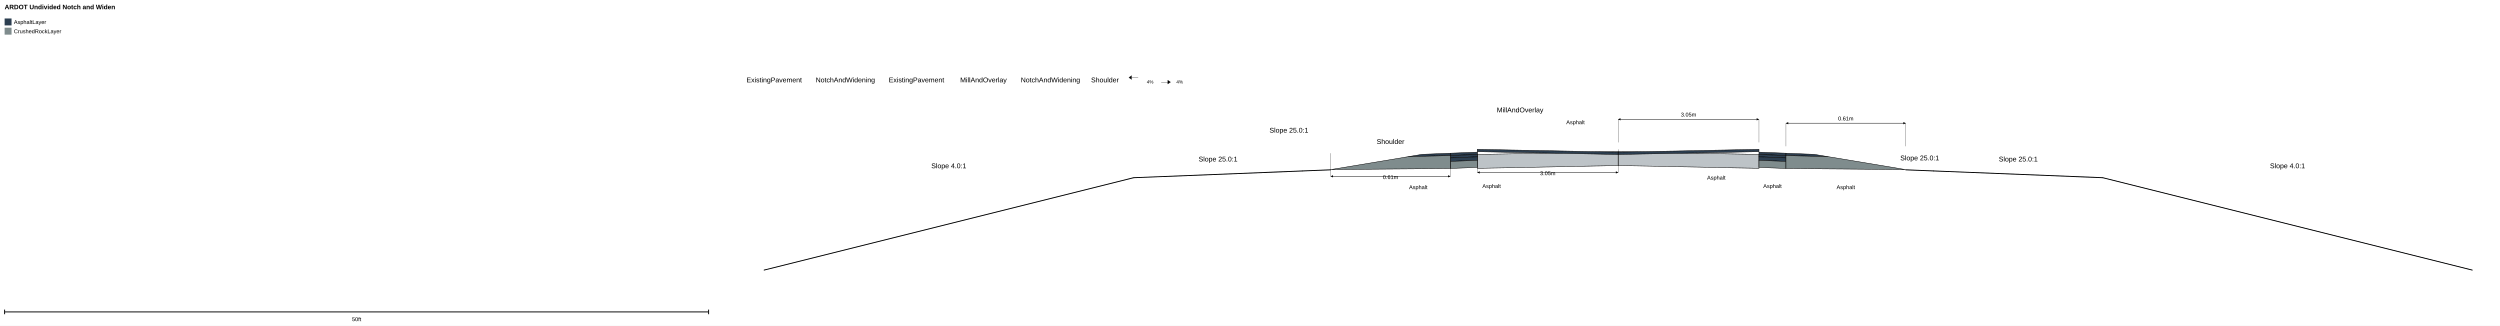
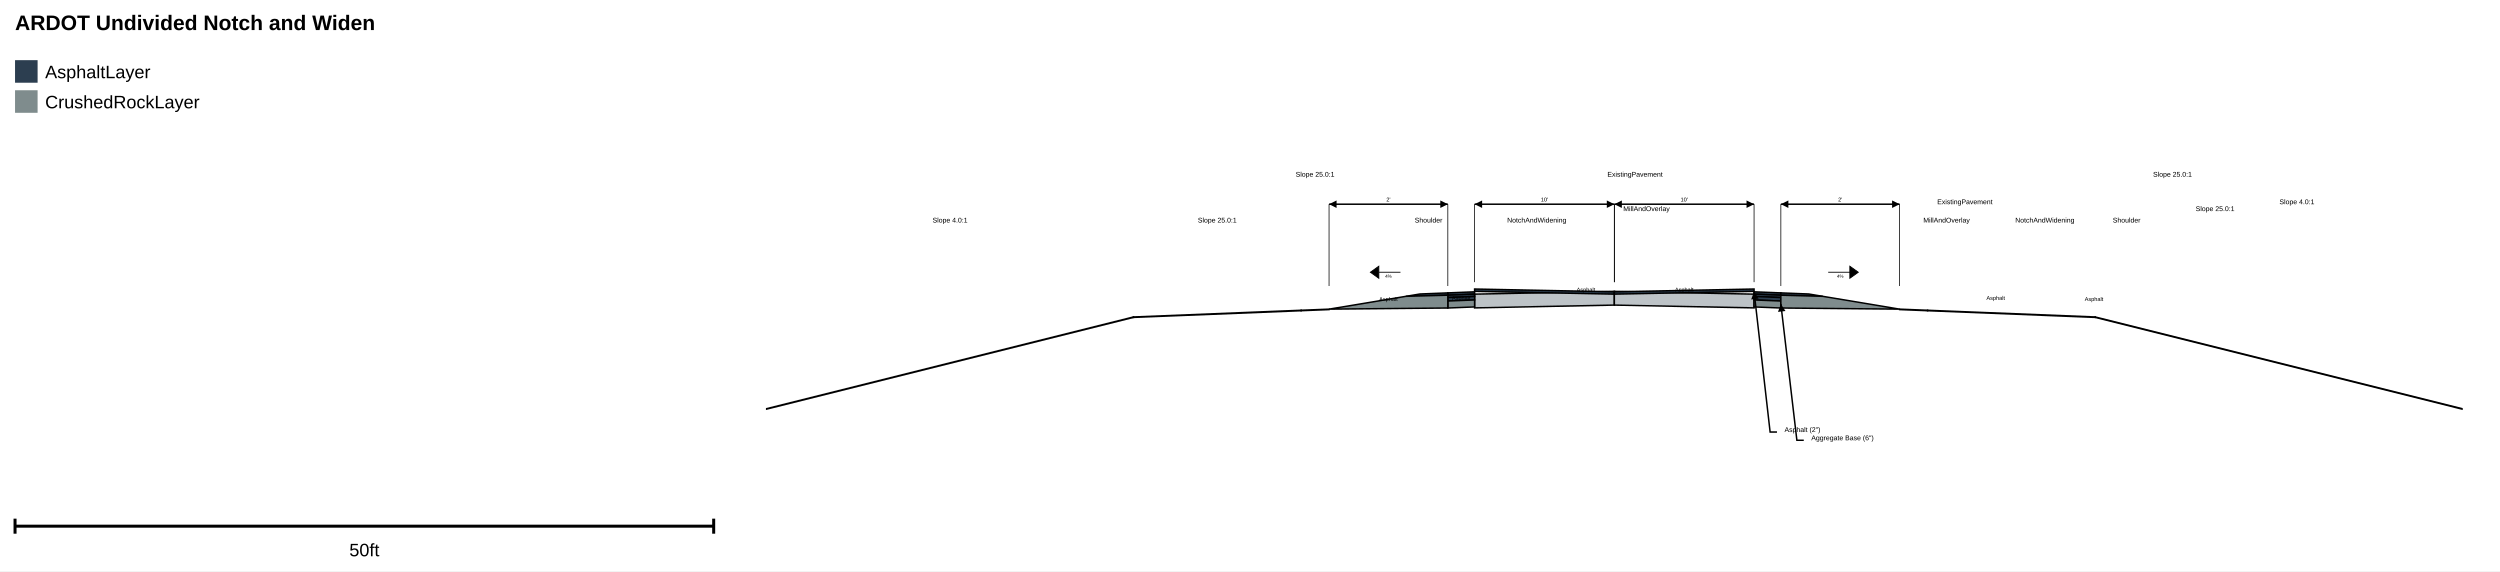
- <svg xmlns="http://www.w3.org/2000/svg" width="5412.0" height="705.2" viewBox="0 0 5412.0 705.2">
-   <rect width="5412.0" height="705.2" fill="white" />
+ <svg xmlns="http://www.w3.org/2000/svg" width="1662.2" height="379.8" viewBox="0 0 1662.2 379.8">
+   <rect width="1662.2" height="379.8" fill="white" />
  <g transform="scale(1,-1)">
-     <g transform="translate(0,-705.2)">
-       <polygon points="3503.02,376.88 3503.02,346.88 3198.22,340.78 3198.22,370.78" fill="#BDC3C7" stroke="black" stroke-width="1" />
-       <polygon points="3503.02,375.86 3503.02,370.78 3198.22,376.88 3198.22,381.96" fill="#2C3E50" stroke="black" stroke-width="1" />
-       <polygon points="3198.22,375.86 3198.22,370.78 3170.28,369.67 3139.80,368.45 3139.80,373.53 3170.28,374.75" fill="#2C3E50" stroke="black" stroke-width="1" />
-       <polygon points="3198.22,370.78 3198.22,365.70 3170.28,364.59 3139.80,363.37 3139.80,368.45 3170.28,369.67" fill="#2C3E50" stroke="black" stroke-width="1" />
-       <polygon points="3198.22,365.70 3198.22,358.08 3170.28,356.97 3139.80,355.75 3139.80,363.37 3170.28,364.59" fill="#2C3E50" stroke="black" stroke-width="1" />
-       <polygon points="3198.22,358.08 3198.22,342.84 3170.28,341.73 3139.80,340.51 3139.80,355.75 3170.28,356.97" fill="#7F8C8D" stroke="black" stroke-width="1" />
-       <polygon points="3139.80,373.53 3139.80,368.45 3048.36,366.01 3078.84,371.09" fill="#2C3E50" stroke="black" stroke-width="1" />
-       <polygon points="3139.80,368.45 3139.80,340.51 2880.72,338.07 3048.36,366.01" fill="#7F8C8D" stroke="black" stroke-width="1" />
-       <polygon points="2880.72,338.07 2880.72,337.07 2819.76,334.63 2819.76,335.63" fill="#BDC3C7" stroke="black" stroke-width="1" />
-       <polygon points="2819.76,335.63 2819.76,334.63 2454.00,320.00 2454.00,321.00" fill="#BDC3C7" stroke="black" stroke-width="1" />
-       <polygon points="2454.00,321.00 2454.00,320.00 1654.00,120.00 1654.00,121.00" fill="#BDC3C7" stroke="black" stroke-width="1" />
-       <polygon points="3503.02,376.88 3807.82,370.78 3807.82,340.78 3503.02,346.88" fill="#BDC3C7" stroke="black" stroke-width="1" />
-       <polygon points="3503.02,375.86 3807.82,381.96 3807.82,376.88 3503.02,370.78" fill="#2C3E50" stroke="black" stroke-width="1" />
-       <polygon points="3807.82,375.86 3835.76,374.75 3866.24,373.53 3866.24,368.45 3835.76,369.67 3807.82,370.78" fill="#2C3E50" stroke="black" stroke-width="1" />
-       <polygon points="3807.82,370.78 3835.76,369.67 3866.24,368.45 3866.24,363.37 3835.76,364.59 3807.82,365.70" fill="#2C3E50" stroke="black" stroke-width="1" />
-       <polygon points="3807.82,365.70 3835.76,364.59 3866.24,363.37 3866.24,355.75 3835.76,356.97 3807.82,358.08" fill="#2C3E50" stroke="black" stroke-width="1" />
-       <polygon points="3807.82,358.08 3835.76,356.97 3866.24,355.75 3866.24,340.51 3835.76,341.73 3807.82,342.84" fill="#7F8C8D" stroke="black" stroke-width="1" />
-       <polygon points="3866.24,373.53 3927.20,371.09 3957.68,366.01 3866.24,368.45" fill="#2C3E50" stroke="black" stroke-width="1" />
-       <polygon points="3866.24,368.45 3957.68,366.01 4125.32,338.07 3866.24,340.51" fill="#7F8C8D" stroke="black" stroke-width="1" />
-       <polygon points="4125.32,338.07 4186.28,335.63 4186.28,334.63 4125.32,337.07" fill="#BDC3C7" stroke="black" stroke-width="1" />
-       <polygon points="4186.28,335.63 4552.04,321.00 4552.04,320.00 4186.28,334.63" fill="#BDC3C7" stroke="black" stroke-width="1" />
-       <polygon points="4552.04,321.00 5352.04,121.00 5352.04,120.00 4552.04,320.00" fill="#BDC3C7" stroke="black" stroke-width="1" />
-       <text x="1676.00" y="526.96" font-family="Arial" font-size="15.0" text-anchor="middle" transform="translate(0,1053.92) scale(1,-1)" fill="black">ExistingPavement</text>
-       <text x="3290.62" y="461.96" font-family="Arial" font-size="15.0" text-anchor="middle" transform="translate(0,923.92) scale(1,-1)" fill="black">MillAndOverlay</text>
-       <text x="1830.00" y="526.96" font-family="Arial" font-size="15.0" text-anchor="middle" transform="translate(0,1053.92) scale(1,-1)" fill="black">NotchAndWidening</text>
-       <text x="3010.26" y="393.53" font-family="Arial" font-size="15.0" text-anchor="middle" transform="translate(0,787.05) scale(1,-1)" fill="black">Shoulder</text>
-       <text x="2790.24" y="418.07" font-family="Arial" font-size="15.0" text-anchor="middle" transform="translate(0,836.14) scale(1,-1)" fill="black">Slope 25.0:1</text>
-       <text x="2636.88" y="355.63" font-family="Arial" font-size="15.0" text-anchor="middle" transform="translate(0,711.26) scale(1,-1)" fill="black">Slope 25.0:1</text>
-       <text x="2054.00" y="341.00" font-family="Arial" font-size="15.0" text-anchor="middle" transform="translate(0,682.00) scale(1,-1)" fill="black">Slope 4.0:1</text>
-       <text x="1984.00" y="526.96" font-family="Arial" font-size="15.0" text-anchor="middle" transform="translate(0,1053.92) scale(1,-1)" fill="black">ExistingPavement</text>
-       <text x="2129.00" y="526.96" font-family="Arial" font-size="15.0" text-anchor="middle" transform="translate(0,1053.92) scale(1,-1)" fill="black">MillAndOverlay</text>
-       <text x="2274.00" y="526.96" font-family="Arial" font-size="15.0" text-anchor="middle" transform="translate(0,1053.92) scale(1,-1)" fill="black">NotchAndWidening</text>
-       <text x="2392.00" y="526.96" font-family="Arial" font-size="15.0" text-anchor="middle" transform="translate(0,1053.92) scale(1,-1)" fill="black">Shoulder</text>
-       <text x="4155.80" y="358.07" font-family="Arial" font-size="15.0" text-anchor="middle" transform="translate(0,716.14) scale(1,-1)" fill="black">Slope 25.0:1</text>
-       <text x="4369.16" y="355.63" font-family="Arial" font-size="15.0" text-anchor="middle" transform="translate(0,711.26) scale(1,-1)" fill="black">Slope 25.0:1</text>
-       <text x="4952.04" y="341.00" font-family="Arial" font-size="15.0" text-anchor="middle" transform="translate(0,682.00) scale(1,-1)" fill="black">Slope 4.0:1</text>
-       <g id="dimension-5822a05e">
-         <line x1="3503.02" y1="381.96" x2="3503.02" y2="331.96" stroke="black" stroke-width="0.5" />
-         <line x1="3198.22" y1="381.96" x2="3198.22" y2="331.96" stroke="black" stroke-width="0.5" />
-         <line x1="3503.02" y1="331.96" x2="3198.22" y2="331.96" stroke="black" stroke-width="1" />
-         <polygon points="3503.02,331.96 3498.02,329.46 3498.02,334.46" fill="black" transform="rotate(360.0,3503.02,331.96)" />
-         <polygon points="3198.22,331.96 3193.22,329.46 3193.22,334.46" fill="black" transform="rotate(180.0,3198.22,331.96)" />
-         <text x="3350.62" y="325.96" font-family="Arial" font-size="12.0" text-anchor="middle" transform="translate(0,651.92) scale(1,-1)" fill="black">3.05m</text>
-       </g>
-       <text x="3410.62" y="436.37" font-family="Arial" font-size="12.0" text-anchor="middle" transform="translate(0,872.74) scale(1,-1)" fill="black">Asphalt</text>
-       <text x="3229.01" y="298.19" font-family="Arial" font-size="12.0" text-anchor="middle" transform="translate(0,596.37) scale(1,-1)" fill="black">Asphalt</text>
-       <g id="dimension-9980c642">
-         <line x1="3139.80" y1="373.53" x2="3139.80" y2="323.53" stroke="black" stroke-width="0.5" />
-         <line x1="2880.72" y1="373.53" x2="2880.72" y2="323.53" stroke="black" stroke-width="0.5" />
-         <line x1="3139.80" y1="323.53" x2="2880.72" y2="323.53" stroke="black" stroke-width="1" />
-         <polygon points="3139.80,323.53 3134.80,321.03 3134.80,326.03" fill="black" transform="rotate(360.0,3139.80,323.53)" />
-         <polygon points="2880.72,323.53 2875.72,321.03 2875.72,326.03" fill="black" transform="rotate(180.0,2880.72,323.53)" />
-         <text x="3010.26" y="317.53" font-family="Arial" font-size="12.0" text-anchor="middle" transform="translate(0,635.05) scale(1,-1)" fill="black">0.61m</text>
-       </g>
-       <g id="symbol-e67ffd4c" transform="translate(2455.89,537.35) scale(0.8) rotate(-180.0)">
+     <g transform="translate(0,-379.8)">
+       <polygon points="1073.34,186.09 1073.34,176.95 980.43,175.09 980.43,184.23" fill="#BDC3C7" stroke="black" stroke-width="1" />
+       <polygon points="1073.34,185.78 1073.34,184.23 980.43,186.09 980.43,187.64" fill="#2C3E50" stroke="black" stroke-width="1" />
+       <polygon points="980.43,185.78 980.43,184.23 971.92,183.89 962.63,183.52 962.63,185.07 971.92,185.44" fill="#2C3E50" stroke="black" stroke-width="1" />
+       <polygon points="980.43,184.23 980.43,182.69 971.92,182.35 962.63,181.97 962.63,183.52 971.92,183.89" fill="#2C3E50" stroke="black" stroke-width="1" />
+       <polygon points="980.43,182.69 980.43,180.36 971.92,180.02 962.63,179.65 962.63,181.97 971.92,182.35" fill="#2C3E50" stroke="black" stroke-width="1" />
+       <polygon points="980.43,180.36 980.43,175.72 971.92,175.38 962.63,175.01 962.63,179.65 971.92,180.02" fill="#7F8C8D" stroke="black" stroke-width="1" />
+       <polygon points="962.63,185.07 962.63,183.52 934.76,182.78 944.05,184.33" fill="#2C3E50" stroke="black" stroke-width="1" />
+       <polygon points="962.63,183.52 962.63,175.01 883.66,174.26 934.76,182.78" fill="#7F8C8D" stroke="black" stroke-width="1" />
+       <polygon points="883.66,174.26 883.66,173.96 865.08,173.21 865.08,173.52" fill="#BDC3C7" stroke="black" stroke-width="1" />
+       <polygon points="865.08,173.52 865.08,173.21 753.60,168.76 753.60,169.06" fill="#BDC3C7" stroke="black" stroke-width="1" />
+       <polygon points="753.60,169.06 753.60,168.76 509.76,107.80 509.76,108.10" fill="#BDC3C7" stroke="black" stroke-width="1" />
+       <polygon points="1073.34,186.09 1166.24,184.23 1166.24,175.09 1073.34,176.95" fill="#BDC3C7" stroke="black" stroke-width="1" />
+       <polygon points="1073.34,185.78 1166.24,187.64 1166.24,186.09 1073.34,184.23" fill="#2C3E50" stroke="black" stroke-width="1" />
+       <polygon points="1166.24,185.78 1174.76,185.44 1184.05,185.07 1184.05,183.52 1174.76,183.89 1166.24,184.23" fill="#2C3E50" stroke="black" stroke-width="1" />
+       <polygon points="1166.24,184.23 1174.76,183.89 1184.05,183.52 1184.05,181.97 1174.76,182.35 1166.24,182.69" fill="#2C3E50" stroke="black" stroke-width="1" />
+       <polygon points="1166.24,182.69 1174.76,182.35 1184.05,181.97 1184.05,179.65 1174.76,180.02 1166.24,180.36" fill="#2C3E50" stroke="black" stroke-width="1" />
+       <polygon points="1166.24,180.36 1174.76,180.02 1184.05,179.65 1184.05,175.01 1174.76,175.38 1166.24,175.72" fill="#7F8C8D" stroke="black" stroke-width="1" />
+       <polygon points="1184.05,185.07 1202.63,184.33 1211.92,182.78 1184.05,183.52" fill="#2C3E50" stroke="black" stroke-width="1" />
+       <polygon points="1184.05,183.52 1211.92,182.78 1263.01,174.26 1184.05,175.01" fill="#7F8C8D" stroke="black" stroke-width="1" />
+       <polygon points="1263.01,174.26 1281.59,173.52 1281.59,173.21 1263.01,173.96" fill="#BDC3C7" stroke="black" stroke-width="1" />
+       <polygon points="1281.59,173.52 1393.08,169.06 1393.08,168.76 1281.59,173.21" fill="#BDC3C7" stroke="black" stroke-width="1" />
+       <polygon points="1393.08,169.06 1636.92,108.10 1636.92,107.80 1393.08,168.76" fill="#BDC3C7" stroke="black" stroke-width="1" />
+       <text x="1054.44" y="185.94" font-family="Arial" font-size="3.7" text-anchor="middle" transform="translate(0,371.87) scale(1,-1)" fill="black">Asphalt</text>
+       <text x="971.53" y="180.39" font-family="Arial" font-size="3.7" text-anchor="middle" transform="translate(0,360.79) scale(1,-1)" fill="black">Asphalt</text>
+       <g id="symbol-cfb665f1" transform="translate(923.14,198.79) scale(0.8) rotate(-180.0)">
        <g>
          <path d="M -10,0 L 8,0 L 8,-5 L 15,0 L 8,5 L 8,0 Z" fill="black" stroke="black" stroke-width="0.75" />
        </g>
      </g>
-       <text x="2489.78" y="524.46" font-family="Arial" font-size="10.0" text-anchor="middle" transform="translate(0,1048.92) scale(1,-1)" fill="black">4%</text>
-       <text x="3070.26" y="295.80" font-family="Arial" font-size="12.0" text-anchor="middle" transform="translate(0,591.60) scale(1,-1)" fill="black">Asphalt</text>
-       <g id="dimension-e78e6e7b">
-         <line x1="3503.02" y1="396.96" x2="3503.02" y2="446.96" stroke="black" stroke-width="0.5" />
-         <line x1="3807.82" y1="396.96" x2="3807.82" y2="446.96" stroke="black" stroke-width="0.5" />
-         <line x1="3503.02" y1="446.96" x2="3807.82" y2="446.96" stroke="black" stroke-width="1" />
-         <polygon points="3503.02,446.96 3498.02,444.46 3498.02,449.46" fill="black" transform="rotate(180.0,3503.02,446.96)" />
-         <polygon points="3807.82,446.96 3802.82,444.46 3802.82,449.46" fill="black" transform="rotate(0.0,3807.82,446.96)" />
-         <text x="3655.42" y="452.96" font-family="Arial" font-size="12.0" text-anchor="middle" transform="translate(0,905.92) scale(1,-1)" fill="black">3.05m</text>
-       </g>
-       <text x="3715.42" y="316.37" font-family="Arial" font-size="12.0" text-anchor="middle" transform="translate(0,632.74) scale(1,-1)" fill="black">Asphalt</text>
-       <text x="3837.03" y="298.19" font-family="Arial" font-size="12.0" text-anchor="middle" transform="translate(0,596.37) scale(1,-1)" fill="black">Asphalt</text>
-       <g id="dimension-b9c3c96d">
-         <line x1="3866.24" y1="388.53" x2="3866.24" y2="438.53" stroke="black" stroke-width="0.5" />
-         <line x1="4125.32" y1="388.53" x2="4125.32" y2="438.53" stroke="black" stroke-width="0.5" />
-         <line x1="3866.24" y1="438.53" x2="4125.32" y2="438.53" stroke="black" stroke-width="1" />
-         <polygon points="3866.24,438.53 3861.24,436.03 3861.24,441.03" fill="black" transform="rotate(180.0,3866.24,438.53)" />
-         <polygon points="4125.32,438.53 4120.32,436.03 4120.32,441.03" fill="black" transform="rotate(0.0,4125.32,438.53)" />
-         <text x="3995.78" y="444.53" font-family="Arial" font-size="12.0" text-anchor="middle" transform="translate(0,889.05) scale(1,-1)" fill="black">0.61m</text>
-       </g>
-       <g id="symbol-35918e14" transform="translate(2521.78,527.46) scale(0.8) rotate(-0.0)">
+       <text x="923.14" y="195.13" font-family="Arial" font-size="3.0" text-anchor="middle" transform="translate(0,390.26) scale(1,-1)" fill="black">4%</text>
+       <text x="923.14" y="179.67" font-family="Arial" font-size="3.7" text-anchor="middle" transform="translate(0,359.33) scale(1,-1)" fill="black">Asphalt</text>
+       <text x="1119.79" y="185.94" font-family="Arial" font-size="3.7" text-anchor="middle" transform="translate(0,371.87) scale(1,-1)" fill="black">Asphalt</text>
+       <text x="1326.91" y="180.39" font-family="Arial" font-size="3.7" text-anchor="middle" transform="translate(0,360.79) scale(1,-1)" fill="black">Asphalt</text>
+       <g id="symbol-8d7d676b" transform="translate(1223.53,198.79) scale(0.8) rotate(-0.0)">
        <g>
          <path d="M -10,0 L 8,0 L 8,-5 L 15,0 L 8,5 L 8,0 Z" fill="black" stroke="black" stroke-width="0.75" />
        </g>
      </g>
-       <text x="2553.78" y="524.46" font-family="Arial" font-size="10.0" text-anchor="middle" transform="translate(0,1048.92) scale(1,-1)" fill="black">4%</text>
-       <text x="3995.78" y="295.80" font-family="Arial" font-size="12.0" text-anchor="middle" transform="translate(0,591.60) scale(1,-1)" fill="black">Asphalt</text>
+       <text x="1223.53" y="195.13" font-family="Arial" font-size="3.0" text-anchor="middle" transform="translate(0,390.26) scale(1,-1)" fill="black">4%</text>
+       <text x="1392.25" y="179.67" font-family="Arial" font-size="3.7" text-anchor="middle" transform="translate(0,359.33) scale(1,-1)" fill="black">Asphalt</text>
+       <g id="dimension-9c64c728">
+         <line x1="980.43" y1="192.21" x2="980.43" y2="244.03" stroke="black" stroke-width="0.5" />
+         <line x1="1073.34" y1="192.21" x2="1073.34" y2="244.03" stroke="black" stroke-width="0.5" />
+         <line x1="980.43" y1="244.03" x2="1073.34" y2="244.03" stroke="black" stroke-width="1" />
+         <polygon points="980.43,244.03 975.43,241.53 975.43,246.53" fill="black" transform="rotate(180.0,980.43,244.03)" />
+         <polygon points="1073.34,244.03 1068.34,241.53 1068.34,246.53" fill="black" transform="rotate(0.0,1073.34,244.03)" />
+         <text x="1026.88" y="245.86" font-family="Arial" font-size="3.7" text-anchor="middle" transform="translate(0,491.71) scale(1,-1)" fill="black">10'</text>
+       </g>
+       <text x="1094.73" y="239.46" font-family="Arial" font-size="4.6" text-anchor="middle" transform="translate(0,478.91) scale(1,-1)" fill="black">MillAndOverlay</text>
+       <g id="dimension-516d3f8a">
+         <line x1="883.66" y1="189.64" x2="883.66" y2="244.03" stroke="black" stroke-width="0.5" />
+         <line x1="962.63" y1="189.64" x2="962.63" y2="244.03" stroke="black" stroke-width="0.5" />
+         <line x1="883.66" y1="244.03" x2="962.63" y2="244.03" stroke="black" stroke-width="1" />
+         <polygon points="883.66,244.03 878.66,241.53 878.66,246.53" fill="black" transform="rotate(180.0,883.66,244.03)" />
+         <polygon points="962.63,244.03 957.63,241.53 957.63,246.53" fill="black" transform="rotate(0.0,962.63,244.03)" />
+         <text x="923.14" y="245.86" font-family="Arial" font-size="3.7" text-anchor="middle" transform="translate(0,491.71) scale(1,-1)" fill="black">2'</text>
+       </g>
+       <text x="949.83" y="231.84" font-family="Arial" font-size="4.6" text-anchor="middle" transform="translate(0,463.67) scale(1,-1)" fill="black">Shoulder</text>
+       <g id="dimension-71d7042a">
+         <line x1="1073.34" y1="192.21" x2="1073.34" y2="244.03" stroke="black" stroke-width="0.5" />
+         <line x1="1166.24" y1="192.21" x2="1166.24" y2="244.03" stroke="black" stroke-width="0.5" />
+         <line x1="1073.34" y1="244.03" x2="1166.24" y2="244.03" stroke="black" stroke-width="1" />
+         <polygon points="1073.34,244.03 1068.34,241.53 1068.34,246.53" fill="black" transform="rotate(180.0,1073.34,244.03)" />
+         <polygon points="1166.24,244.03 1161.24,241.53 1161.24,246.53" fill="black" transform="rotate(0.0,1166.24,244.03)" />
+         <text x="1119.79" y="245.86" font-family="Arial" font-size="3.7" text-anchor="middle" transform="translate(0,491.71) scale(1,-1)" fill="black">10'</text>
+       </g>
+       <text x="1294.23" y="231.84" font-family="Arial" font-size="4.6" text-anchor="middle" transform="translate(0,463.67) scale(1,-1)" fill="black">MillAndOverlay</text>
+       <g id="dimension-63207432">
+         <line x1="1184.05" y1="189.64" x2="1184.05" y2="244.03" stroke="black" stroke-width="0.5" />
+         <line x1="1263.01" y1="189.64" x2="1263.01" y2="244.03" stroke="black" stroke-width="0.5" />
+         <line x1="1184.05" y1="244.03" x2="1263.01" y2="244.03" stroke="black" stroke-width="1" />
+         <polygon points="1184.05,244.03 1179.05,241.53 1179.05,246.53" fill="black" transform="rotate(180.0,1184.05,244.03)" />
+         <polygon points="1263.01,244.03 1258.01,241.53 1258.01,246.53" fill="black" transform="rotate(0.0,1263.01,244.03)" />
+         <text x="1223.53" y="245.86" font-family="Arial" font-size="3.7" text-anchor="middle" transform="translate(0,491.71) scale(1,-1)" fill="black">2'</text>
+       </g>
+       <text x="1413.96" y="231.84" font-family="Arial" font-size="4.6" text-anchor="middle" transform="translate(0,463.67) scale(1,-1)" fill="black">Shoulder</text>
+       <text x="631.68" y="231.84" font-family="Arial" font-size="4.6" text-anchor="middle" transform="translate(0,463.67) scale(1,-1)" fill="black">Slope 4.0:1</text>
+       <text x="809.34" y="231.84" font-family="Arial" font-size="4.6" text-anchor="middle" transform="translate(0,463.67) scale(1,-1)" fill="black">Slope 25.0:1</text>
+       <text x="874.37" y="262.32" font-family="Arial" font-size="4.6" text-anchor="middle" transform="translate(0,524.63) scale(1,-1)" fill="black">Slope 25.0:1</text>
+       <text x="1021.76" y="231.84" font-family="Arial" font-size="4.6" text-anchor="middle" transform="translate(0,463.67) scale(1,-1)" fill="black">NotchAndWidening</text>
+       <text x="1087.11" y="262.32" font-family="Arial" font-size="4.6" text-anchor="middle" transform="translate(0,524.63) scale(1,-1)" fill="black">ExistingPavement</text>
+       <text x="1306.42" y="244.03" font-family="Arial" font-size="4.6" text-anchor="middle" transform="translate(0,488.06) scale(1,-1)" fill="black">ExistingPavement</text>
+       <text x="1359.58" y="231.84" font-family="Arial" font-size="4.6" text-anchor="middle" transform="translate(0,463.67) scale(1,-1)" fill="black">NotchAndWidening</text>
+       <text x="1444.44" y="262.32" font-family="Arial" font-size="4.6" text-anchor="middle" transform="translate(0,524.63) scale(1,-1)" fill="black">Slope 25.0:1</text>
+       <text x="1472.78" y="239.46" font-family="Arial" font-size="4.6" text-anchor="middle" transform="translate(0,478.91) scale(1,-1)" fill="black">Slope 25.0:1</text>
+       <text x="1527.19" y="244.03" font-family="Arial" font-size="4.6" text-anchor="middle" transform="translate(0,488.06) scale(1,-1)" fill="black">Slope 4.0:1</text>
+       <g id="leader-dfb59b31">
+         <polyline points="1166.24,185.94 1176.91,92.56 1181.48,92.56" fill="none" stroke="black" stroke-width="1" />
+         <polygon points="1166.24,185.94 1161.24,183.44 1161.24,188.44" fill="black" transform="rotate(96.51723,1166.24,185.94)" />
+         <text x="1186.48" y="92.56" font-family="Arial" font-size="4.6" text-anchor="start" transform="translate(0,185.11) scale(1,-1)" fill="black">Asphalt (2")</text>
+       </g>
+       <g id="leader-4fc5ecbb">
+         <polyline points="1184.05,177.68 1194.71,87.07 1199.29,87.07" fill="none" stroke="black" stroke-width="1" />
+         <polygon points="1184.05,177.68 1179.05,175.18 1179.05,180.18" fill="black" transform="rotate(96.71441,1184.05,177.68)" />
+         <text x="1204.29" y="87.07" font-family="Arial" font-size="4.6" text-anchor="start" transform="translate(0,174.14) scale(1,-1)" fill="black">Aggregate Base (6")</text>
+       </g>
    </g>
  </g>
  <text x="10" y="20" font-family="Arial" font-size="14" font-weight="bold">ARDOT Undivided Notch and Widen</text>
  <rect x="10" y="40" width="15" height="15" fill="#2C3E50" />
  <text x="30" y="52" font-family="Arial" font-size="12">AsphaltLayer</text>
  <rect x="10" y="60" width="15" height="15" fill="#7F8C8D" />
  <text x="30" y="72" font-family="Arial" font-size="12">CrushedRockLayer</text>
-   <line x1="10" y1="675.237" x2="1534" y2="675.237" stroke="black" stroke-width="2" />
-   <line x1="10" y1="670.237" x2="10" y2="680.237" stroke="black" stroke-width="2" />
-   <line x1="1534" y1="670.237" x2="1534" y2="680.237" stroke="black" stroke-width="2" />
-   <text x="772" y="695.237" font-family="Arial" font-size="12" text-anchor="middle">50ft</text>
+   <line x1="10" y1="349.843" x2="474.515" y2="349.843" stroke="black" stroke-width="2" />
+   <line x1="10" y1="344.843" x2="10" y2="354.843" stroke="black" stroke-width="2" />
+   <line x1="474.515" y1="344.843" x2="474.515" y2="354.843" stroke="black" stroke-width="2" />
+   <text x="242.258" y="369.843" font-family="Arial" font-size="12" text-anchor="middle">50ft</text>
</svg>
